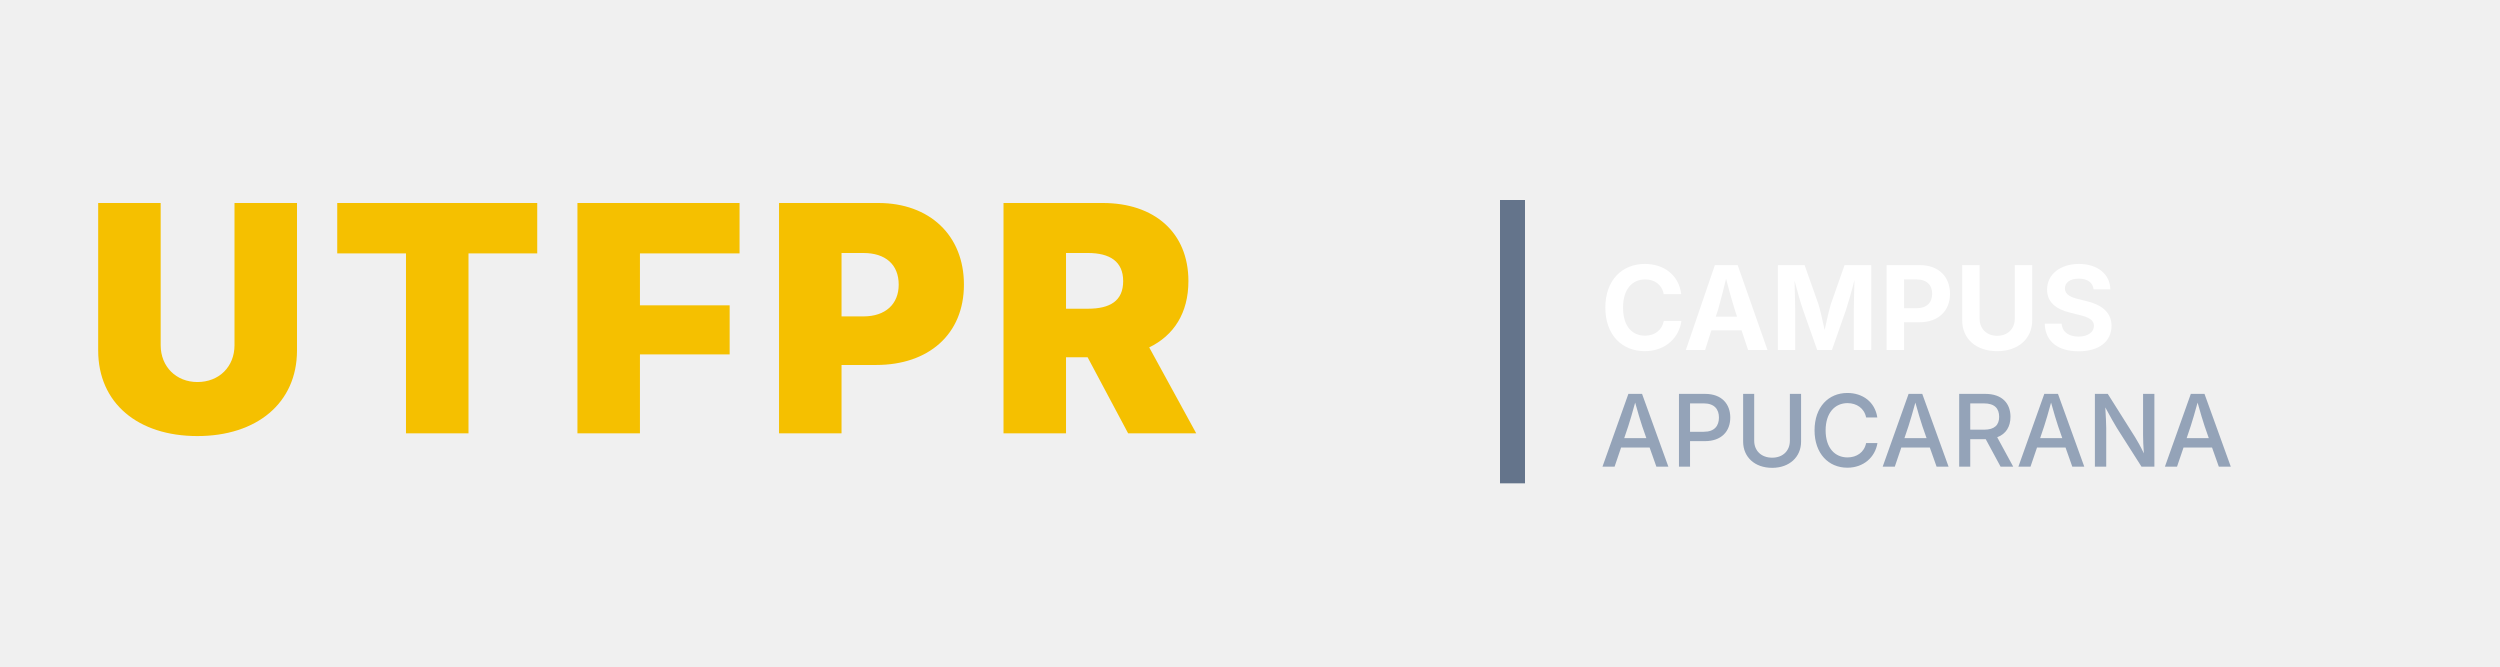
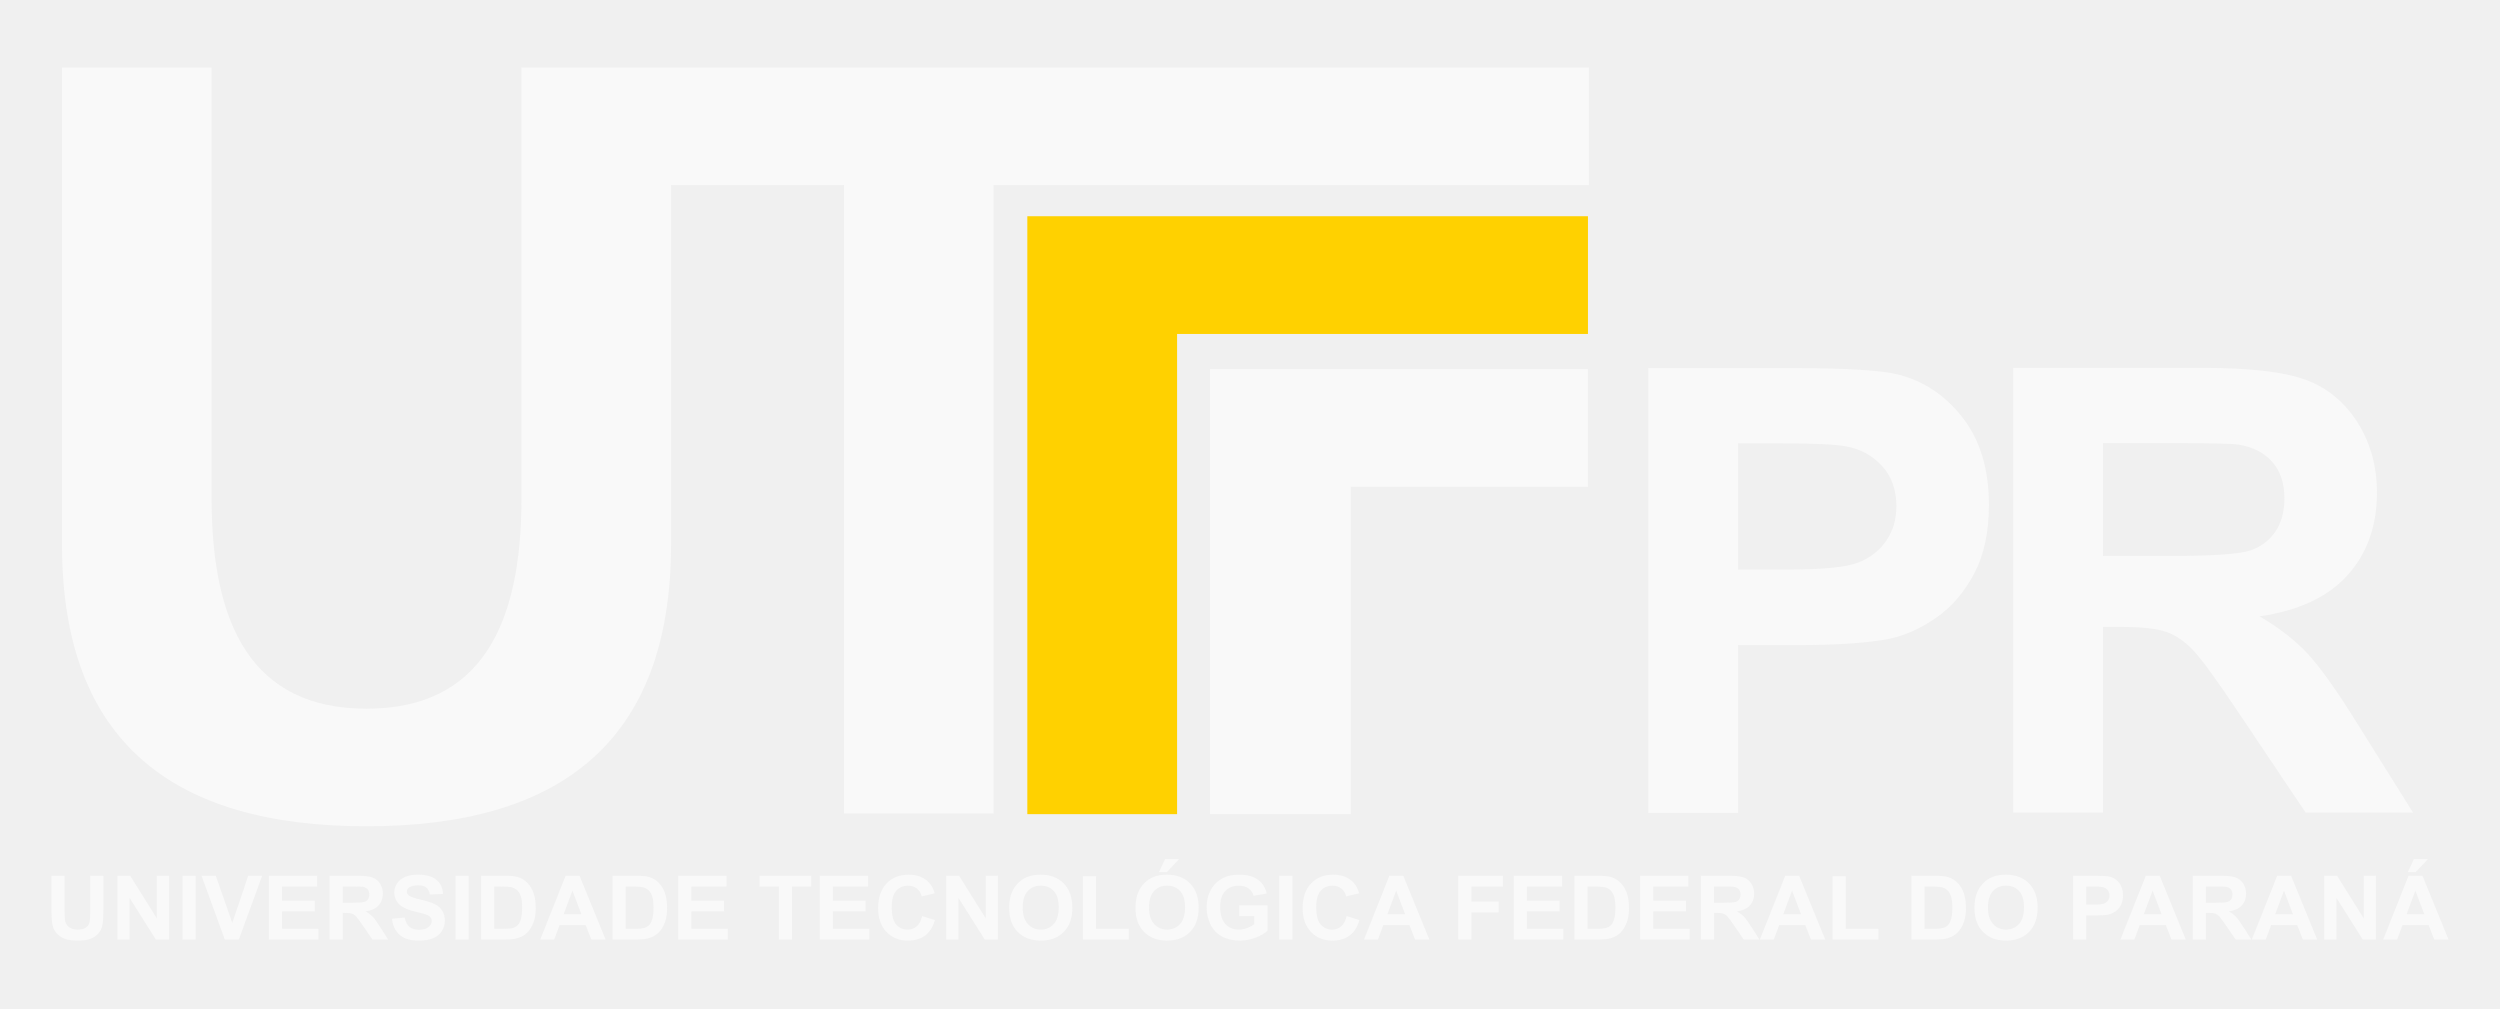
- <svg xmlns="http://www.w3.org/2000/svg" viewBox="0 0 300 80" width="300" height="80">
-   <text x="10" y="52" font-family="system-ui, -apple-system, sans-serif" font-weight="900" font-size="38" fill="#F5C000" letter-spacing="2">UTFPR</text>
-   <rect x="180" y="24" width="3" height="34" fill="#64748B" />
-   <text x="192" y="42" font-family="system-ui, -apple-system, sans-serif" font-weight="700" font-size="14" fill="#FFFFFF">CAMPUS</text>
-   <text x="192" y="56" font-family="system-ui, -apple-system, sans-serif" font-weight="500" font-size="12" fill="#94A3B8">APUCARANA</text>
+ <svg xmlns="http://www.w3.org/2000/svg" id="Camada_1" data-name="Camada 1" viewBox="0 0 1645.53 663.61">
+   <defs>
+     <style>
+       .cls-1, .cls-2 {
+         fill: #f9f9f9;
+       }
+ 
+       .cls-3 {
+         fill: #ffd100;
+       }
+ 
+       .cls-3, .cls-2 {
+         fill-rule: evenodd;
+       }
+     </style>
+   </defs>
+   <polygon class="cls-2" points="796.46 242.97 796.46 535.88 889.09 535.88 889.09 320.4 1045.21 320.4 1045.21 242.97 796.46 242.97" />
+   <path class="cls-2" d="M343.25,44.46v283.46c0,83.7-26.74,138.56-102,138.56s-101.98-54.86-101.98-138.56V44.46H40.79v313.7c0,131.51,74.54,185.7,200.46,185.7s200.45-54.19,200.45-185.7V121.82h113.81v413.59h98.48V121.82h391.84V44.46H343.25Z" />
+   <path class="cls-1" d="M33.87,576.43h8.66v22.73c0,3.61.1,5.95.32,7.02.37,1.72,1.25,3.09,2.65,4.13,1.39,1.04,3.3,1.56,5.71,1.56s4.31-.49,5.55-1.48c1.25-.98,2-2.19,2.25-3.62.25-1.43.38-3.81.38-7.13v-23.22h8.65v22.05c0,5.04-.23,8.6-.7,10.68-.46,2.08-1.33,3.83-2.59,5.27-1.26,1.44-2.93,2.57-5.04,3.43-2.11.84-4.85,1.27-8.24,1.27-4.1,0-7.2-.46-9.31-1.39-2.12-.92-3.79-2.13-5.02-3.61-1.23-1.48-2.03-3.03-2.42-4.65-.57-2.41-.85-5.96-.85-10.65v-22.39Z" />
+   <polygon class="cls-1" points="77.26 618.4 77.26 576.43 85.68 576.43 103.22 604.46 103.22 576.43 111.26 576.43 111.26 618.4 102.57 618.4 85.3 591.03 85.3 618.4 77.26 618.4" />
+   <rect class="cls-1" x="120.14" y="576.43" width="8.65" height="41.97" />
+   <polygon class="cls-1" points="147.97 618.4 132.65 576.43 142.04 576.43 152.89 607.49 163.38 576.43 172.56 576.43 157.21 618.4 147.97 618.4" />
+   <polygon class="cls-1" points="176.98 618.4 176.98 576.43 208.75 576.43 208.75 583.53 185.63 583.53 185.63 592.84 207.15 592.84 207.15 599.91 185.63 599.91 185.63 611.33 209.57 611.33 209.57 618.4 176.98 618.4" />
+   <path class="cls-1" d="M216.94,618.4v-41.97h18.22c4.58,0,7.91.38,9.99,1.13,2.07.75,3.74,2.1,4.98,4.03,1.25,1.92,1.87,4.13,1.87,6.61,0,3.15-.95,5.75-2.84,7.8-1.9,2.06-4.72,3.35-8.48,3.88,1.87,1.07,3.42,2.25,4.64,3.52,1.21,1.28,2.86,3.55,4.92,6.81l5.23,8.19h-10.35l-6.25-9.13c-2.22-3.26-3.74-5.32-4.56-6.17-.82-.85-1.68-1.43-2.6-1.75-.92-.31-2.37-.47-4.36-.47h-1.75v17.52h-8.66ZM225.6,594.18h6.4c4.16,0,6.75-.17,7.78-.52,1.03-.34,1.84-.93,2.42-1.77.59-.83.88-1.89.88-3.15,0-1.41-.39-2.56-1.15-3.42-.77-.87-1.86-1.42-3.26-1.64-.7-.1-2.81-.15-6.32-.15h-6.75v10.65Z" />
+   <path class="cls-1" d="M257.96,604.74l8.42-.8c.51,2.77,1.54,4.8,3.09,6.1,1.55,1.3,3.64,1.94,6.27,1.94,2.79,0,4.89-.58,6.3-1.73,1.42-1.16,2.12-2.51,2.12-4.06,0-.99-.3-1.84-.9-2.53-.59-.7-1.63-1.3-3.11-1.81-1.01-.35-3.32-.95-6.93-1.84-4.64-1.12-7.9-2.51-9.77-4.15-2.63-2.31-3.94-5.12-3.94-8.45,0-2.13.62-4.13,1.86-6,1.24-1.86,3.02-3.28,5.35-4.25,2.33-.97,5.14-1.46,8.44-1.46,5.38,0,9.43,1.15,12.15,3.46,2.72,2.31,4.15,5.39,4.28,9.25l-8.65.37c-.37-2.16-1.17-3.71-2.39-4.65-1.22-.94-3.05-1.42-5.48-1.42s-4.48.51-5.9,1.52c-.92.65-1.37,1.52-1.37,2.61,0,.99.42,1.84,1.28,2.55,1.09.9,3.74,1.83,7.95,2.8,4.21.97,7.32,1.98,9.34,3.02,2.02,1.05,3.6,2.46,4.74,4.27,1.14,1.8,1.71,4.03,1.71,6.68,0,2.41-.68,4.65-2.05,6.75-1.36,2.1-3.29,3.66-5.79,4.68-2.5,1.03-5.6,1.54-9.32,1.54-5.42,0-9.58-1.23-12.48-3.68-2.9-2.45-4.64-6.03-5.2-10.72" />
+   <rect class="cls-1" x="299.83" y="576.43" width="8.65" height="41.97" />
+   <path class="cls-1" d="M316.69,576.43h15.82c3.56,0,6.29.27,8.15.8,2.52.73,4.67,2.02,6.46,3.87,1.79,1.85,3.16,4.12,4.1,6.8.94,2.68,1.4,5.99,1.4,9.91,0,3.46-.44,6.44-1.32,8.94-1.07,3.06-2.6,5.53-4.59,7.42-1.5,1.43-3.53,2.55-6.08,3.35-1.91.59-4.47.88-7.66.88h-16.28v-41.97ZM325.35,583.53v27.8h6.46c2.42,0,4.17-.14,5.23-.4,1.4-.34,2.57-.92,3.49-1.74.93-.82,1.68-2.18,2.27-4.06.59-1.87.88-4.44.88-7.68s-.29-5.74-.88-7.47c-.58-1.73-1.4-3.1-2.45-4.07-1.05-.97-2.39-1.63-4.01-1.98-1.21-.26-3.58-.4-7.11-.4h-3.89Z" />
+   <path class="cls-1" d="M398.61,618.4h-9.41l-3.74-9.53h-17.13l-3.54,9.53h-9.18l16.69-41.97h9.15l17.16,41.97ZM382.68,601.79l-5.9-15.57-5.79,15.57h11.69Z" />
+   <path class="cls-1" d="M403.17,576.43h15.82c3.56,0,6.29.27,8.15.8,2.52.73,4.67,2.02,6.46,3.87,1.79,1.85,3.16,4.12,4.1,6.8.94,2.68,1.4,5.99,1.4,9.91,0,3.46-.44,6.44-1.32,8.94-1.07,3.06-2.6,5.53-4.59,7.42-1.5,1.43-3.53,2.55-6.08,3.35-1.91.59-4.47.88-7.66.88h-16.28v-41.97ZM411.82,583.53v27.8h6.46c2.42,0,4.16-.14,5.23-.4,1.4-.34,2.57-.92,3.49-1.74.93-.82,1.68-2.18,2.27-4.06.59-1.87.88-4.44.88-7.68s-.29-5.74-.88-7.47c-.58-1.73-1.4-3.1-2.45-4.07-1.05-.97-2.39-1.63-4.01-1.98-1.21-.26-3.58-.4-7.11-.4h-3.89Z" />
+   <polygon class="cls-1" points="446.44 618.4 446.44 576.43 478.22 576.43 478.22 583.53 455.1 583.53 455.1 592.84 476.61 592.84 476.61 599.91 455.1 599.91 455.1 611.33 479.04 611.33 479.04 618.4 446.44 618.4" />
+   <polygon class="cls-1" points="512.66 618.4 512.66 583.53 499.94 583.53 499.94 576.43 534 576.43 534 583.53 521.31 583.53 521.31 618.4 512.66 618.4" />
+   <polygon class="cls-1" points="539.59 618.4 539.59 576.43 571.37 576.43 571.37 583.53 548.24 583.53 548.24 592.84 569.76 592.84 569.76 599.91 548.24 599.91 548.24 611.33 572.19 611.33 572.19 618.4 539.59 618.4" />
+   <path class="cls-1" d="M606.95,602.97l8.39,2.61c-1.28,4.58-3.42,7.99-6.42,10.2-2.99,2.23-6.79,3.34-11.39,3.34-5.69,0-10.37-1.9-14.03-5.71-3.67-3.81-5.5-9.01-5.5-15.62,0-6.99,1.84-12.41,5.53-16.27,3.68-3.87,8.53-5.8,14.53-5.8,5.25,0,9.5,1.51,12.78,4.55,1.95,1.8,3.41,4.37,4.39,7.73l-8.57,2c-.5-2.17-1.56-3.89-3.17-5.16-1.61-1.26-3.56-1.88-5.86-1.88-3.17,0-5.75,1.12-7.73,3.35-1.98,2.23-2.97,5.84-2.97,10.85,0,5.31.98,9.09,2.93,11.34,1.95,2.25,4.48,3.38,7.6,3.38,2.3,0,4.28-.72,5.93-2.15,1.66-1.43,2.85-3.68,3.57-6.76" />
+   <polygon class="cls-1" points="622.85 618.4 622.85 576.43 631.27 576.43 648.81 604.46 648.81 576.43 656.85 576.43 656.85 618.4 648.17 618.4 630.89 591.03 630.89 618.4 622.85 618.4" />
+   <path class="cls-1" d="M664.25,597.68c0-4.28.65-7.86,1.96-10.77.98-2.14,2.31-4.06,3.99-5.75,1.68-1.7,3.53-2.96,5.54-3.78,2.67-1.11,5.75-1.66,9.24-1.66,6.31,0,11.37,1.91,15.16,5.76,3.79,3.83,5.69,9.17,5.69,16s-1.88,12.08-5.64,15.91c-3.76,3.82-8.79,5.74-15.09,5.74s-11.44-1.9-15.2-5.71c-3.76-3.81-5.64-9.05-5.64-15.73M673.16,597.39c0,4.75,1.12,8.35,3.36,10.8,2.24,2.45,5.08,3.68,8.54,3.68s6.28-1.22,8.49-3.65c2.22-2.43,3.32-6.09,3.32-10.96s-1.08-8.4-3.23-10.76c-2.15-2.37-5.02-3.55-8.58-3.55s-6.44,1.2-8.62,3.59c-2.18,2.4-3.28,6.01-3.28,10.84" />
+   <polygon class="cls-1" points="712.81 618.4 712.81 576.77 721.46 576.77 721.46 611.33 742.98 611.33 742.98 618.4 712.81 618.4" />
+   <path class="cls-1" d="M747.4,597.68c0-4.28.65-7.86,1.96-10.77.97-2.14,2.31-4.06,3.99-5.76,1.69-1.7,3.54-2.96,5.54-3.78,2.67-1.11,5.75-1.66,9.24-1.66,6.31,0,11.36,1.91,15.16,5.75,3.79,3.83,5.68,9.17,5.68,16s-1.88,12.08-5.64,15.91c-3.76,3.82-8.79,5.74-15.09,5.74s-11.44-1.9-15.2-5.71c-3.76-3.81-5.64-9.05-5.64-15.73M756.31,597.39c0,4.75,1.12,8.35,3.36,10.8,2.24,2.45,5.08,3.68,8.54,3.68s6.28-1.22,8.49-3.65c2.21-2.43,3.32-6.09,3.32-10.96s-1.08-8.4-3.23-10.76c-2.15-2.37-5.02-3.55-8.58-3.55s-6.44,1.2-8.62,3.59c-2.18,2.4-3.28,6.01-3.28,10.84M762.86,574.02l4.03-8.56h9.21l-8.04,8.56h-5.2Z" />
+   <path class="cls-1" d="M815.66,602.97v-7.07h18.65v16.72c-1.81,1.71-4.44,3.23-7.88,4.54-3.44,1.31-6.92,1.96-10.45,1.96-4.49,0-8.39-.92-11.73-2.76-3.33-1.84-5.84-4.48-7.51-7.9-1.67-3.42-2.51-7.15-2.51-11.18,0-4.37.93-8.25,2.81-11.65,1.87-3.4,4.6-6,8.22-7.81,2.75-1.4,6.17-2.09,10.26-2.09,5.32,0,9.48,1.09,12.47,3.28,2.99,2.18,4.91,5.21,5.77,9.06l-8.6,1.57c-.61-2.06-1.74-3.68-3.41-4.88-1.66-1.19-3.75-1.79-6.24-1.79-3.78,0-6.78,1.17-9.02,3.52-2.24,2.34-3.35,5.83-3.35,10.45,0,4.99,1.13,8.72,3.39,11.21,2.26,2.49,5.22,3.74,8.88,3.74,1.81,0,3.63-.35,5.45-1.05,1.82-.7,3.39-1.54,4.69-2.53v-5.33h-9.91Z" />
+   <rect class="cls-1" x="842.03" y="576.43" width="8.65" height="41.97" />
+   <path class="cls-1" d="M886.36,602.97l8.39,2.61c-1.29,4.58-3.42,7.99-6.42,10.2-2.99,2.23-6.79,3.34-11.39,3.34-5.69,0-10.36-1.9-14.03-5.71-3.67-3.81-5.5-9.01-5.5-15.62,0-6.99,1.84-12.41,5.53-16.27,3.68-3.87,8.53-5.8,14.53-5.8,5.25,0,9.5,1.51,12.78,4.55,1.95,1.8,3.41,4.37,4.39,7.73l-8.57,2c-.51-2.17-1.56-3.89-3.17-5.16-1.61-1.26-3.56-1.88-5.86-1.88-3.17,0-5.75,1.12-7.73,3.35-1.98,2.23-2.97,5.84-2.97,10.85,0,5.31.98,9.09,2.93,11.34,1.95,2.25,4.48,3.38,7.6,3.38,2.3,0,4.28-.72,5.93-2.15,1.66-1.43,2.85-3.68,3.57-6.76" />
+   <path class="cls-1" d="M940.82,618.4h-9.41l-3.74-9.53h-17.14l-3.54,9.53h-9.18l16.69-41.97h9.15l17.16,41.97ZM924.88,601.79l-5.9-15.57-5.79,15.57h11.7Z" />
+   <polygon class="cls-1" points="959.87 618.4 959.87 576.43 989.25 576.43 989.25 583.53 968.52 583.53 968.52 593.46 986.42 593.46 986.42 600.56 968.52 600.56 968.52 618.4 959.87 618.4" />
+   <polygon class="cls-1" points="996.39 618.4 996.39 576.43 1028.17 576.43 1028.17 583.53 1005.04 583.53 1005.04 592.84 1026.56 592.84 1026.56 599.91 1005.04 599.91 1005.04 611.33 1028.99 611.33 1028.99 618.4 996.39 618.4" />
+   <path class="cls-1" d="M1036.29,576.43h15.82c3.56,0,6.29.27,8.15.8,2.51.73,4.67,2.02,6.46,3.87,1.79,1.85,3.16,4.12,4.09,6.8.94,2.68,1.41,5.99,1.41,9.91,0,3.46-.44,6.44-1.32,8.94-1.07,3.06-2.6,5.53-4.59,7.42-1.5,1.43-3.53,2.55-6.08,3.35-1.91.59-4.46.88-7.66.88h-16.28v-41.97ZM1044.95,583.53v27.8h6.46c2.42,0,4.16-.14,5.23-.4,1.4-.34,2.57-.92,3.49-1.74.93-.82,1.68-2.18,2.27-4.06.59-1.87.88-4.44.88-7.68s-.29-5.74-.88-7.47c-.58-1.73-1.4-3.1-2.45-4.07-1.05-.97-2.39-1.63-4.01-1.98-1.21-.26-3.58-.4-7.11-.4h-3.89Z" />
+   <polygon class="cls-1" points="1079.57 618.4 1079.57 576.43 1111.34 576.43 1111.34 583.53 1088.22 583.53 1088.22 592.84 1109.74 592.84 1109.74 599.91 1088.22 599.91 1088.22 611.33 1112.16 611.33 1112.16 618.4 1079.57 618.4" />
+   <path class="cls-1" d="M1119.53,618.4v-41.97h18.22c4.58,0,7.91.38,9.99,1.13,2.07.75,3.73,2.1,4.99,4.03,1.24,1.92,1.87,4.13,1.87,6.61,0,3.15-.95,5.75-2.84,7.8-1.89,2.06-4.72,3.35-8.48,3.88,1.87,1.07,3.42,2.25,4.64,3.52,1.21,1.28,2.86,3.55,4.92,6.81l5.23,8.19h-10.35l-6.25-9.13c-2.22-3.26-3.74-5.32-4.56-6.17-.82-.85-1.69-1.43-2.6-1.75-.91-.31-2.37-.47-4.36-.47h-1.75v17.52h-8.66ZM1128.18,594.18h6.4c4.16,0,6.75-.17,7.78-.52,1.03-.34,1.84-.93,2.42-1.77.59-.83.87-1.89.87-3.15,0-1.41-.38-2.56-1.15-3.42-.77-.87-1.86-1.42-3.26-1.64-.7-.1-2.81-.15-6.32-.15h-6.75v10.65Z" />
+   <path class="cls-1" d="M1201.38,618.4h-9.41l-3.74-9.53h-17.13l-3.54,9.53h-9.18l16.69-41.97h9.15l17.16,41.97ZM1185.45,601.79l-5.9-15.57-5.79,15.57h11.69Z" />
+   <polygon class="cls-1" points="1206.21 618.4 1206.21 576.77 1214.87 576.77 1214.87 611.33 1236.38 611.33 1236.38 618.4 1206.21 618.4" />
+   <path class="cls-1" d="M1258.08,576.43h15.82c3.57,0,6.29.27,8.15.8,2.52.73,4.67,2.02,6.46,3.87,1.79,1.85,3.16,4.12,4.1,6.8.94,2.68,1.4,5.99,1.4,9.91,0,3.46-.44,6.44-1.31,8.94-1.07,3.06-2.6,5.53-4.59,7.42-1.5,1.43-3.53,2.55-6.08,3.35-1.91.59-4.47.88-7.66.88h-16.28v-41.97ZM1266.73,583.53v27.8h6.46c2.42,0,4.17-.14,5.23-.4,1.4-.34,2.57-.92,3.5-1.74.93-.82,1.68-2.18,2.27-4.06.59-1.87.88-4.44.88-7.68s-.29-5.74-.88-7.47c-.58-1.73-1.4-3.1-2.45-4.07-1.05-.97-2.39-1.63-4.01-1.98-1.2-.26-3.57-.4-7.1-.4h-3.89Z" />
+   <path class="cls-1" d="M1299.6,597.68c0-4.28.65-7.86,1.96-10.77.98-2.14,2.31-4.06,4-5.75,1.68-1.7,3.53-2.96,5.54-3.78,2.67-1.11,5.75-1.66,9.24-1.66,6.31,0,11.36,1.91,15.16,5.76,3.79,3.83,5.69,9.17,5.69,16s-1.88,12.08-5.64,15.91c-3.76,3.82-8.79,5.74-15.09,5.74s-11.44-1.9-15.2-5.71c-3.76-3.81-5.64-9.05-5.64-15.73M1308.51,597.39c0,4.75,1.12,8.35,3.36,10.8,2.24,2.45,5.08,3.68,8.54,3.68s6.28-1.22,8.49-3.65c2.21-2.43,3.32-6.09,3.32-10.96s-1.08-8.4-3.23-10.76c-2.15-2.37-5.02-3.55-8.58-3.55s-6.45,1.2-8.63,3.59c-2.18,2.4-3.27,6.01-3.27,10.84" />
+   <path class="cls-1" d="M1364.56,618.4v-41.97h13.88c5.26,0,8.69.21,10.29.63,2.45.63,4.51,2,6.17,4.11,1.66,2.11,2.49,4.83,2.49,8.17,0,2.58-.48,4.74-1.43,6.5-.95,1.75-2.17,3.14-3.64,4.14-1.47,1-2.97,1.67-4.49,1.99-2.07.4-5.06.6-8.98.6h-5.64v15.83h-8.65ZM1373.21,583.53v11.91h4.74c3.41,0,5.69-.22,6.84-.66,1.15-.44,2.05-1.13,2.71-2.06.65-.94.98-2.03.98-3.27,0-1.52-.46-2.79-1.37-3.78-.92-.99-2.08-1.61-3.48-1.86-1.03-.19-3.11-.29-6.23-.29h-4.18Z" />
+   <path class="cls-1" d="M1438.7,618.4h-9.41l-3.74-9.53h-17.13l-3.54,9.53h-9.18l16.69-41.97h9.15l17.16,41.97ZM1422.77,601.79l-5.9-15.57-5.79,15.57h11.69Z" />
+   <path class="cls-1" d="M1443.32,618.4v-41.97h18.22c4.58,0,7.91.38,9.99,1.13,2.07.75,3.73,2.1,4.99,4.03,1.24,1.92,1.87,4.13,1.87,6.61,0,3.15-.95,5.75-2.84,7.8-1.89,2.06-4.72,3.35-8.48,3.88,1.87,1.07,3.42,2.25,4.64,3.52,1.21,1.28,2.86,3.55,4.92,6.81l5.23,8.19h-10.35l-6.25-9.13c-2.22-3.26-3.74-5.32-4.56-6.17-.82-.85-1.68-1.43-2.6-1.75-.91-.31-2.37-.47-4.36-.47h-1.75v17.52h-8.66ZM1451.98,594.18h6.4c4.16,0,6.75-.17,7.78-.52,1.03-.34,1.84-.93,2.42-1.77.59-.83.88-1.89.88-3.15,0-1.41-.38-2.56-1.15-3.42-.77-.87-1.86-1.42-3.26-1.64-.7-.1-2.81-.15-6.32-.15h-6.75v10.65Z" />
+   <path class="cls-1" d="M1525.18,618.4h-9.41l-3.74-9.53h-17.13l-3.54,9.53h-9.18l16.69-41.97h9.15l17.16,41.97ZM1509.25,601.79l-5.9-15.57-5.79,15.57h11.69Z" />
+   <polygon class="cls-1" points="1529.86 618.4 1529.86 576.43 1538.28 576.43 1555.82 604.46 1555.82 576.43 1563.86 576.43 1563.86 618.4 1555.18 618.4 1537.9 591.03 1537.9 618.4 1529.86 618.4" />
+   <path class="cls-1" d="M1611.66,618.4h-9.41l-3.74-9.53h-17.14l-3.54,9.53h-9.18l16.69-41.97h9.15l17.16,41.97ZM1595.73,601.79l-5.9-15.57-5.79,15.57h11.7ZM1584.85,574.02l4.04-8.56h9.21l-8.05,8.56h-5.2Z" />
+   <polygon class="cls-3" points="676.2 535.88 676.2 142.33 1045.21 142.33 1045.21 219.82 774.77 219.82 774.77 535.88 676.2 535.88" />
+   <path class="cls-1" d="M1084.89,535.03V242.3h94.85c35.94,0,59.37,1.47,70.29,4.39,16.77,4.39,30.82,13.95,42.13,28.66,11.31,14.71,16.97,33.71,16.97,57.01,0,17.97-3.27,33.08-9.78,45.33-6.53,12.25-14.81,21.87-24.86,28.85-10.05,7-20.27,11.62-30.65,13.88-14.11,2.79-34.54,4.19-61.3,4.19h-38.54v110.42h-59.11ZM1144,291.82v83.07h32.35c23.29,0,38.87-1.53,46.72-4.59,7.85-3.06,14.01-7.85,18.48-14.38,4.46-6.52,6.69-14.11,6.69-22.76,0-10.65-3.13-19.44-9.38-26.36-6.26-6.92-14.18-11.25-23.76-12.98-7.06-1.33-21.24-2-42.54-2h-28.55Z" />
+   <path class="cls-1" d="M1325.12,534.87V242.14h124.4c31.28,0,54.01,2.63,68.19,7.89,14.17,5.26,25.52,14.61,34.04,28.05,8.52,13.45,12.78,28.83,12.78,46.13,0,21.97-6.46,40.1-19.37,54.41-12.91,14.31-32.22,23.33-57.91,27.06,12.78,7.46,23.33,15.65,31.65,24.56,8.32,8.92,19.54,24.76,33.65,47.52l35.74,57.11h-70.69l-42.73-63.7c-15.18-22.76-25.56-37.11-31.15-43.03-5.59-5.92-11.51-9.99-17.77-12.18-6.26-2.2-16.17-3.3-29.75-3.3h-11.98v122.21h-59.11ZM1384.23,365.94h43.73c28.36,0,46.06-1.2,53.12-3.59,7.05-2.4,12.58-6.52,16.57-12.38,4-5.85,5.99-13.18,5.99-21.96,0-9.85-2.63-17.8-7.89-23.87-5.26-6.05-12.68-9.88-22.26-11.48-4.79-.67-19.17-1-43.13-1h-46.12v74.28Z" />
</svg>
